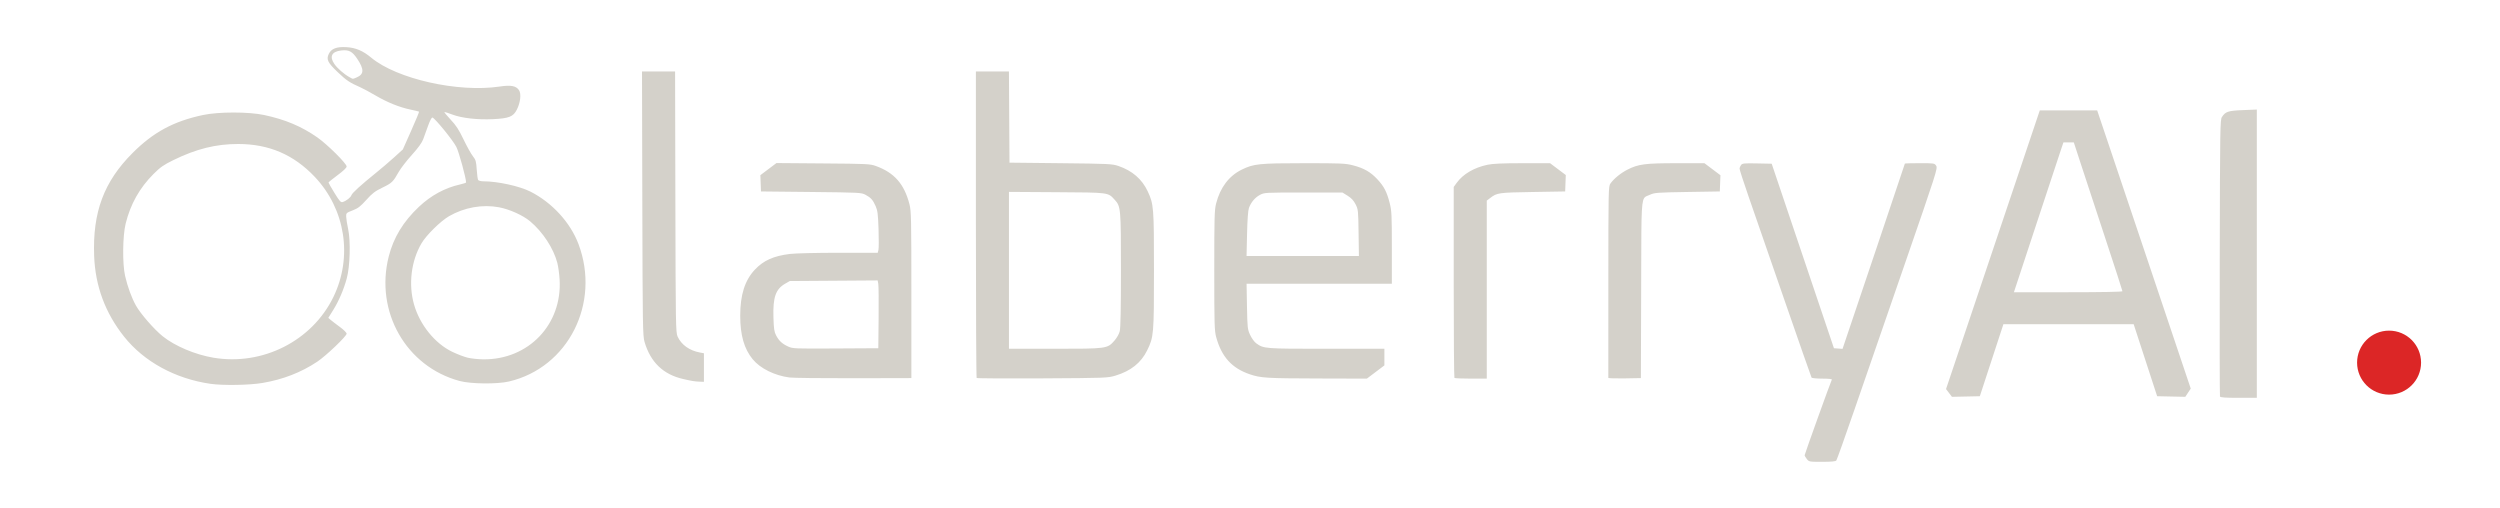
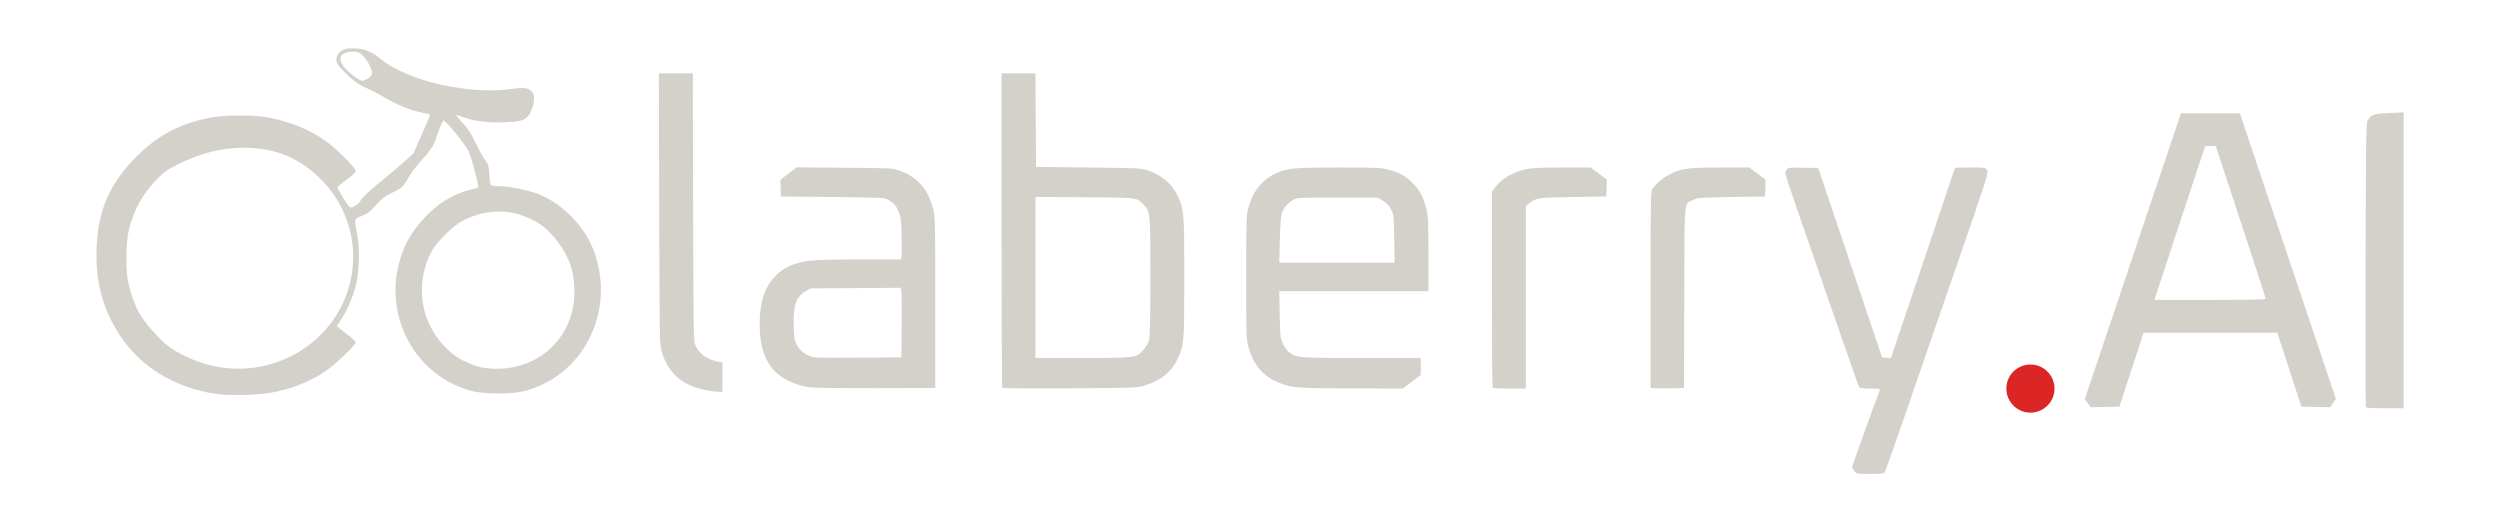
- <svg xmlns="http://www.w3.org/2000/svg" width="2344" height="476" viewBox="0 0 2344 476">
+ <svg xmlns="http://www.w3.org/2000/svg" width="2284" height="476" viewBox="0 0 2284 476">
  <g>
-     <path d="M 1878.38 304.00 L 1856.29 371.50 L 1843.22 371.78 L 1830.15 372.06 L 1827.38 368.42 L 1824.60 364.79 L 1850.55 287.66 C1864.82,245.24 1884.60,186.45 1894.50,157.02 L 1912.50 103.50 L 1966.31 103.50 L 1975.24 130.00 C1980.16,144.57 1999.90,203.27 2019.11,260.42 L 2054.04 364.35 L 2051.48 368.20 L 2048.93 372.06 L 2035.74 371.78 L 2022.54 371.50 L 2000.53 304.00 ZM 2116.00 102.71 L 2116.00 373.00 L 2098.97 373.00 C2086.19,373.00 2081.82,372.69 2081.45,371.74 C2081.19,371.05 2081.09,312.41 2081.24,241.45 C2081.48,120.11 2081.61,112.25 2083.26,109.72 C2086.62,104.60 2089.02,103.81 2103.00,103.24 ZM 1908.43 212.75 L 1888.24 274.00 L 1939.12 274.00 C1970.64,274.00 1990.00,273.64 1990.00,273.05 C1990.00,272.53 1982.83,250.36 1974.06,223.80 C1965.29,197.23 1955.03,166.05 1951.26,154.50 L 1944.40 133.50 L 1934.67 133.50 L 1931.65 142.50 C1929.99,147.45 1919.54,179.06 1908.43,212.75 Z" fill="#D4D1CA" />
    <path d="M 246.18 359.05 C233.92,361.15 209.14,361.56 197.35,359.87 C164.39,355.13 135.03,339.11 116.38,315.68 C98.67,293.44 89.31,268.20 88.27,239.92 C86.77,198.82 97.42,170.32 124.37,143.37 C143.83,123.91 162.76,113.71 190.31,107.84 C204.92,104.73 233.04,104.72 247.60,107.82 C267.39,112.04 282.58,118.43 297.50,128.81 C306.83,135.31 325.00,153.32 325.00,156.08 C325.00,157.29 321.96,160.21 316.52,164.23 C311.86,167.68 308.03,170.79 308.02,171.15 C308.01,171.50 310.53,175.90 313.62,180.93 C318.49,188.85 319.52,189.97 321.37,189.40 C324.70,188.36 328.82,185.14 329.49,183.03 C330.15,180.96 338.35,173.49 352.50,162.08 C357.45,158.09 365.15,151.52 369.61,147.47 L 377.71 140.11 L 385.52 122.55 C389.81,112.90 393.14,104.85 392.91,104.68 C392.69,104.50 389.11,103.65 384.96,102.77 C374.43,100.56 363.12,96.00 352.00,89.47 C346.77,86.41 340.48,83.01 338.00,81.93 C327.79,77.44 324.86,75.48 316.67,67.68 C307.21,58.66 305.79,55.76 308.27,50.55 C310.65,45.58 315.67,43.66 324.90,44.22 C333.50,44.73 340.35,47.64 348.00,54.02 C372.03,74.05 429.67,87.00 468.61,81.13 C479.09,79.54 483.96,80.49 486.67,84.62 C488.86,87.96 487.93,96.23 484.63,102.73 C481.23,109.46 477.28,111.02 461.97,111.74 C447.65,112.40 433.05,110.75 424.38,107.49 C420.74,106.12 417.31,105.00 416.76,105.00 C416.21,105.00 418.74,108.16 422.39,112.03 C427.65,117.60 430.19,121.49 434.64,130.78 C437.73,137.23 441.65,144.26 443.34,146.41 C446.09,149.90 446.48,151.26 446.97,158.91 C447.27,163.64 447.87,168.06 448.31,168.75 C448.76,169.44 451.00,170.00 453.31,170.00 C466.65,170.01 487.13,174.50 497.31,179.65 C517.68,189.96 534.81,208.65 542.41,228.88 C563.25,284.37 532.74,344.66 477.24,357.68 C466.08,360.30 441.48,360.05 430.91,357.20 C380.72,343.71 351.37,292.14 364.48,240.47 C368.98,222.74 377.99,207.90 392.73,193.95 C404.03,183.26 417.14,176.13 431.34,172.95 C434.45,172.25 437.00,171.41 437.00,171.08 C437.00,166.98 430.33,142.62 427.88,137.76 C424.79,131.64 407.82,110.79 405.44,110.20 C404.74,110.02 403.08,113.15 401.45,117.70 C399.92,121.99 397.83,127.75 396.81,130.50 C395.55,133.90 392.12,138.63 386.13,145.27 C381.29,150.64 375.78,157.75 373.91,161.07 C368.54,170.58 367.49,171.59 358.57,175.91 C351.56,179.30 349.04,181.23 343.44,187.46 C337.87,193.65 335.68,195.33 330.61,197.27 C324.74,199.53 324.50,199.75 324.57,203.06 C324.61,204.95 325.45,210.27 326.44,214.89 C328.85,226.16 328.18,249.85 325.12,261.04 C322.22,271.66 317.68,282.24 312.38,290.74 L 307.83 298.04 L 310.17 300.05 C311.45,301.15 315.31,304.10 318.75,306.61 C322.19,309.12 325.00,311.92 325.01,312.84 C325.02,315.21 305.71,333.64 297.46,339.13 C282.28,349.22 265.45,355.76 246.18,359.05 ZM 1046.00 352.14 C1038.63,354.36 1037.48,354.41 977.47,354.76 C943.91,354.95 916.12,354.79 915.72,354.39 C915.32,353.99 915.00,289.17 915.00,210.33 L 915.00 67.00 L 945.98 67.00 L 946.50 152.50 L 994.50 153.02 C1040.00,153.51 1042.82,153.65 1048.71,155.65 C1061.59,160.04 1070.75,167.97 1076.08,179.36 C1081.73,191.44 1081.97,194.35 1081.97,253.50 C1081.97,313.57 1081.76,315.94 1075.54,328.59 C1069.83,340.19 1060.23,347.84 1046.00,352.14 ZM 200.14 335.39 C246.22,343.12 292.55,319.67 312.58,278.49 C330.84,240.96 323.89,196.18 295.10,165.79 C275.39,144.99 252.22,135.04 223.38,135.01 C202.45,134.99 183.97,139.59 162.40,150.19 C153.41,154.60 150.30,156.78 144.04,163.03 C130.90,176.15 122.35,191.34 117.82,209.63 C114.97,221.14 114.69,247.38 117.29,258.70 C119.67,269.02 123.43,279.28 127.47,286.52 C131.75,294.16 144.49,308.79 152.48,315.23 C163.89,324.43 183.04,332.53 200.14,335.39 ZM 1289.79 348.80 L 1281.57 355.00 L 1236.04 354.87 C1187.61,354.74 1182.11,354.41 1172.01,351.00 C1155.02,345.28 1145.32,334.58 1140.27,316.00 C1138.68,310.15 1138.50,303.92 1138.50,253.50 C1138.50,203.60 1138.69,196.76 1140.24,190.75 C1144.09,175.75 1152.29,164.93 1164.25,159.05 C1175.45,153.56 1180.48,153.04 1222.59,153.02 C1257.30,153.00 1261.37,153.18 1268.41,154.98 C1278.74,157.62 1285.08,161.23 1291.45,168.12 C1297.72,174.89 1300.27,179.83 1302.99,190.45 C1304.81,197.58 1305.00,201.52 1305.00,232.16 L 1305.00 266.00 L 1168.78 266.00 L 1169.17 287.25 C1169.55,307.59 1169.68,308.74 1172.15,314.09 C1173.59,317.18 1176.11,320.65 1177.81,321.86 C1184.98,326.97 1185.35,327.00 1243.63,327.00 L 1298.00 327.00 L 1298.00 342.60 ZM 854.50 276.50 L 854.50 354.50 L 800.50 354.63 C770.80,354.70 743.65,354.38 740.16,353.93 C726.23,352.11 712.76,345.42 705.71,336.82 C697.69,327.03 694.03,314.26 694.03,296.00 C694.03,276.51 698.34,262.90 707.65,252.94 C715.81,244.22 725.23,239.98 740.65,238.09 C745.54,237.49 765.94,237.00 786.23,237.00 L 822.96 237.00 L 823.63 234.35 C823.99,232.89 824.04,224.14 823.73,214.92 C823.25,200.82 822.82,197.39 821.04,193.36 C818.41,187.42 816.59,185.37 811.50,182.64 C807.62,180.56 806.15,180.49 760.50,180.00 L 713.50 179.50 L 713.21 171.87 L 712.92 164.24 L 728.00 152.88 L 771.75 153.23 C812.97,153.55 815.83,153.69 821.21,155.64 C838.52,161.90 847.85,172.53 852.71,191.50 C854.36,197.94 854.50,204.78 854.50,276.50 ZM 438.51 335.38 C441.80,336.18 448.41,336.87 453.18,336.92 C495.57,337.32 527.23,304.18 524.69,262.04 C524.38,256.79 523.41,249.80 522.55,246.50 C518.96,232.80 508.93,217.47 497.00,207.47 C490.34,201.89 477.82,196.24 467.99,194.37 C452.39,191.41 435.24,194.46 421.00,202.72 C413.03,207.35 399.66,220.52 395.18,228.17 C385.49,244.70 382.82,266.64 388.20,285.50 C393.63,304.54 407.75,322.02 424.01,329.84 C428.69,332.09 435.21,334.59 438.51,335.38 ZM 946.00 179.92 L 946.00 327.00 L 988.82 327.00 C1037.87,327.00 1038.23,326.95 1044.88,319.40 C1047.15,316.83 1049.23,313.13 1049.88,310.55 C1050.64,307.56 1051.00,288.86 1051.00,253.24 C1051.00,195.32 1050.84,193.54 1045.18,187.35 C1038.74,180.32 1040.37,180.53 990.75,180.21 ZM 1721.74 431.75 C1721.05,432.63 1717.10,433.00 1708.45,433.00 C1696.35,433.00 1696.11,432.96 1694.07,430.37 C1692.93,428.92 1692.00,427.35 1692.00,426.90 C1692.00,425.90 1716.67,357.34 1717.53,355.95 C1717.89,355.37 1714.39,355.00 1708.62,355.00 C1703.39,355.00 1698.84,354.56 1698.51,354.01 C1698.17,353.47 1686.64,320.51 1672.89,280.76 C1659.13,241.02 1644.08,197.56 1639.44,184.18 C1634.80,170.80 1631.01,159.10 1631.03,158.18 C1631.05,157.26 1631.67,155.70 1632.41,154.72 C1633.61,153.14 1635.30,152.97 1647.45,153.22 L 1661.14 153.50 L 1678.17 204.00 C1687.53,231.77 1700.66,270.70 1707.35,290.50 L 1719.50 326.50 L 1723.53 326.80 L 1727.56 327.09 L 1731.71 314.80 C1733.98,308.03 1747.13,269.04 1760.92,228.15 C1774.72,187.25 1786.00,153.62 1786.00,153.40 C1786.00,153.18 1792.25,153.00 1799.89,153.00 C1813.47,153.00 1813.80,153.05 1815.36,155.42 C1816.88,157.75 1815.73,161.36 1785.88,247.67 C1768.79,297.08 1747.59,358.42 1738.77,384.00 C1729.94,409.58 1722.28,431.06 1721.74,431.75 ZM 660.00 331.22 L 660.00 358.00 L 656.25 357.86 C651.38,357.69 648.96,357.30 640.50,355.36 C621.81,351.08 609.92,339.63 604.30,320.50 C602.67,314.94 602.52,305.50 602.24,190.75 L 601.94 67.00 L 632.96 67.00 L 633.23 189.25 C633.48,304.51 633.60,311.73 635.30,315.50 C638.79,323.24 646.38,328.69 656.25,330.52 ZM 1394.00 188.10 L 1394.00 355.00 L 1379.17 355.00 C1371.01,355.00 1364.03,354.70 1363.67,354.33 C1363.30,353.97 1363.00,313.53 1363.00,264.48 L 1363.00 175.30 L 1365.87 171.34 C1371.76,163.21 1382.13,157.14 1394.67,154.48 C1399.61,153.44 1408.66,153.03 1427.41,153.02 L 1453.32 153.00 L 1460.70 158.55 L 1468.08 164.11 L 1467.79 171.80 L 1467.50 179.50 L 1437.00 180.02 C1404.82,180.56 1403.67,180.73 1397.25,185.62 ZM 1538.76 271.57 L 1538.50 354.50 L 1523.25 354.78 C1514.86,354.93 1507.99,354.70 1507.97,354.28 C1507.96,353.85 1507.96,313.29 1507.98,264.14 C1508.02,177.21 1508.07,174.70 1509.97,172.04 C1513.30,167.37 1519.68,162.19 1526.10,158.95 C1536.20,153.85 1542.46,153.04 1571.78,153.02 L 1598.06 153.00 L 1605.57 158.65 L 1613.08 164.30 L 1612.79 171.90 L 1612.50 179.50 L 1582.00 180.00 C1553.68,180.46 1551.18,180.65 1547.00,182.60 C1545.23,183.43 1543.84,183.75 1542.77,184.49 C1538.96,187.14 1538.94,195.23 1538.81,250.85 C1538.80,257.13 1538.78,264.02 1538.76,271.57 ZM 739.00 324.92 C743.32,326.89 745.06,326.96 783.50,326.73 L 823.50 326.50 L 823.79 298.00 C823.95,282.33 823.81,268.02 823.49,266.21 L 822.89 262.92 L 740.50 263.50 L 736.26 265.93 C727.25,271.09 724.61,278.66 725.18,297.68 C725.50,308.33 725.92,311.18 727.69,314.50 C730.40,319.62 733.38,322.37 739.00,324.92 ZM 1169.24 219.25 L 1168.77 240.00 L 1274.11 240.00 L 1273.80 218.22 C1273.51,197.12 1273.42,196.28 1270.95,191.48 C1269.13,187.96 1266.98,185.64 1263.52,183.51 L 1258.66 180.50 L 1222.08 180.50 C1186.10,180.50 1185.43,180.54 1181.31,182.74 C1176.68,185.21 1172.96,189.64 1171.00,195.00 C1170.18,197.23 1169.54,206.01 1169.24,219.25 ZM 327.43 72.21 C329.34,73.27 330.09,73.78 330.86,73.82 C331.48,73.85 332.12,73.58 333.36,73.04 C333.64,72.93 333.94,72.80 334.28,72.65 C341.39,69.68 341.57,65.08 334.96,55.18 C330.25,48.12 327.07,46.48 319.83,47.33 C310.97,48.38 308.67,53.03 313.55,60.07 C316.29,64.03 322.51,69.47 327.43,72.21 Z" fill="#D4D1CA" />
-     <circle cx="2240" cy="340" r="30" fill="#DC2626" />
+     <circle cx="1855" cy="355" r="22" fill="#DC2626" />
+     <path d="M 1958.38 304.00 L 1936.29 371.50 L 1923.22 371.78 L 1910.15 372.06 L 1907.38 368.42 L 1904.60 364.79 L 1930.55 287.66 C1944.82,245.24 1964.60,186.45 1974.50,157.02 L 1992.50 103.50 L 2046.31 103.50 L 2055.24 130.00 C2060.16,144.57 2079.90,203.27 2099.11,260.42 L 2134.04 364.35 L 2131.48 368.20 L 2128.93 372.06 L 2115.74 371.78 L 2102.54 371.50 L 2080.53 304.00 ZM 2196.00 102.71 L 2196.00 373.00 L 2178.97 373.00 C2166.19,373.00 2161.82,372.69 2161.45,371.74 C2161.19,371.05 2161.09,312.41 2161.24,241.45 C2161.48,120.11 2161.61,112.25 2163.26,109.72 C2166.62,104.60 2169.02,103.81 2183.00,103.24 ZM 1988.43 212.75 L 1968.24 274.00 L 2019.12 274.00 C2050.64,274.00 2070.00,273.64 2070.00,273.05 C2070.00,272.53 2062.83,250.36 2054.06,223.80 C2045.29,197.23 2035.03,166.05 2031.26,154.50 L 2024.40 133.50 L 2014.67 133.50 L 2011.65 142.50 C2009.99,147.45 1999.54,179.06 1988.43,212.75 Z" fill="#D4D1CA" />
  </g>
</svg>
